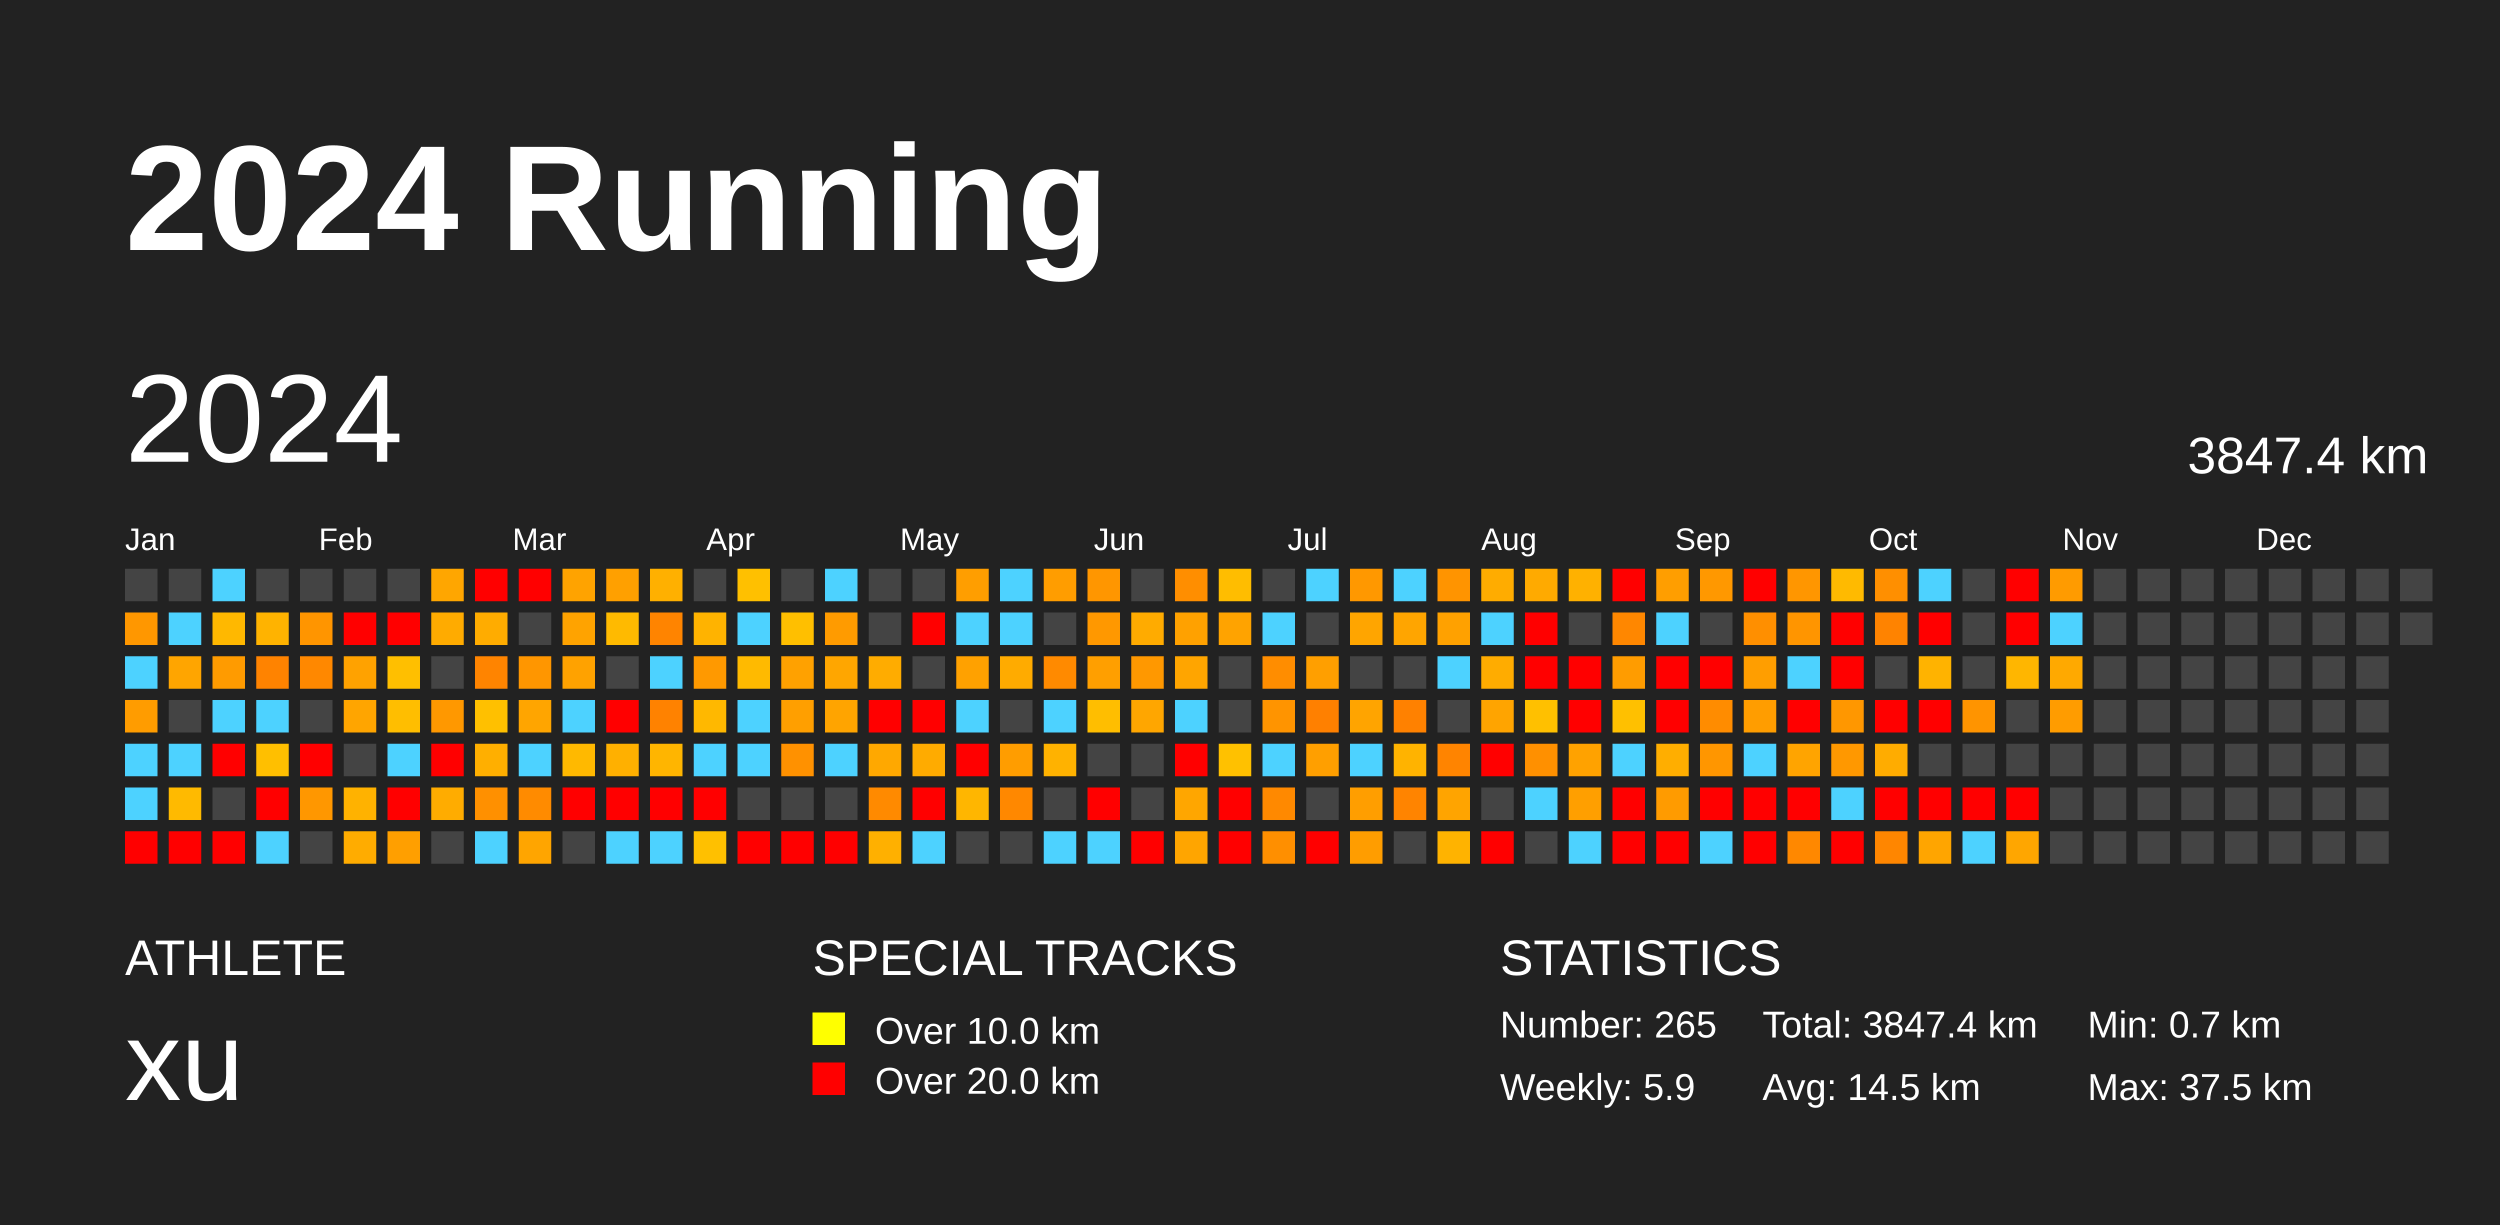
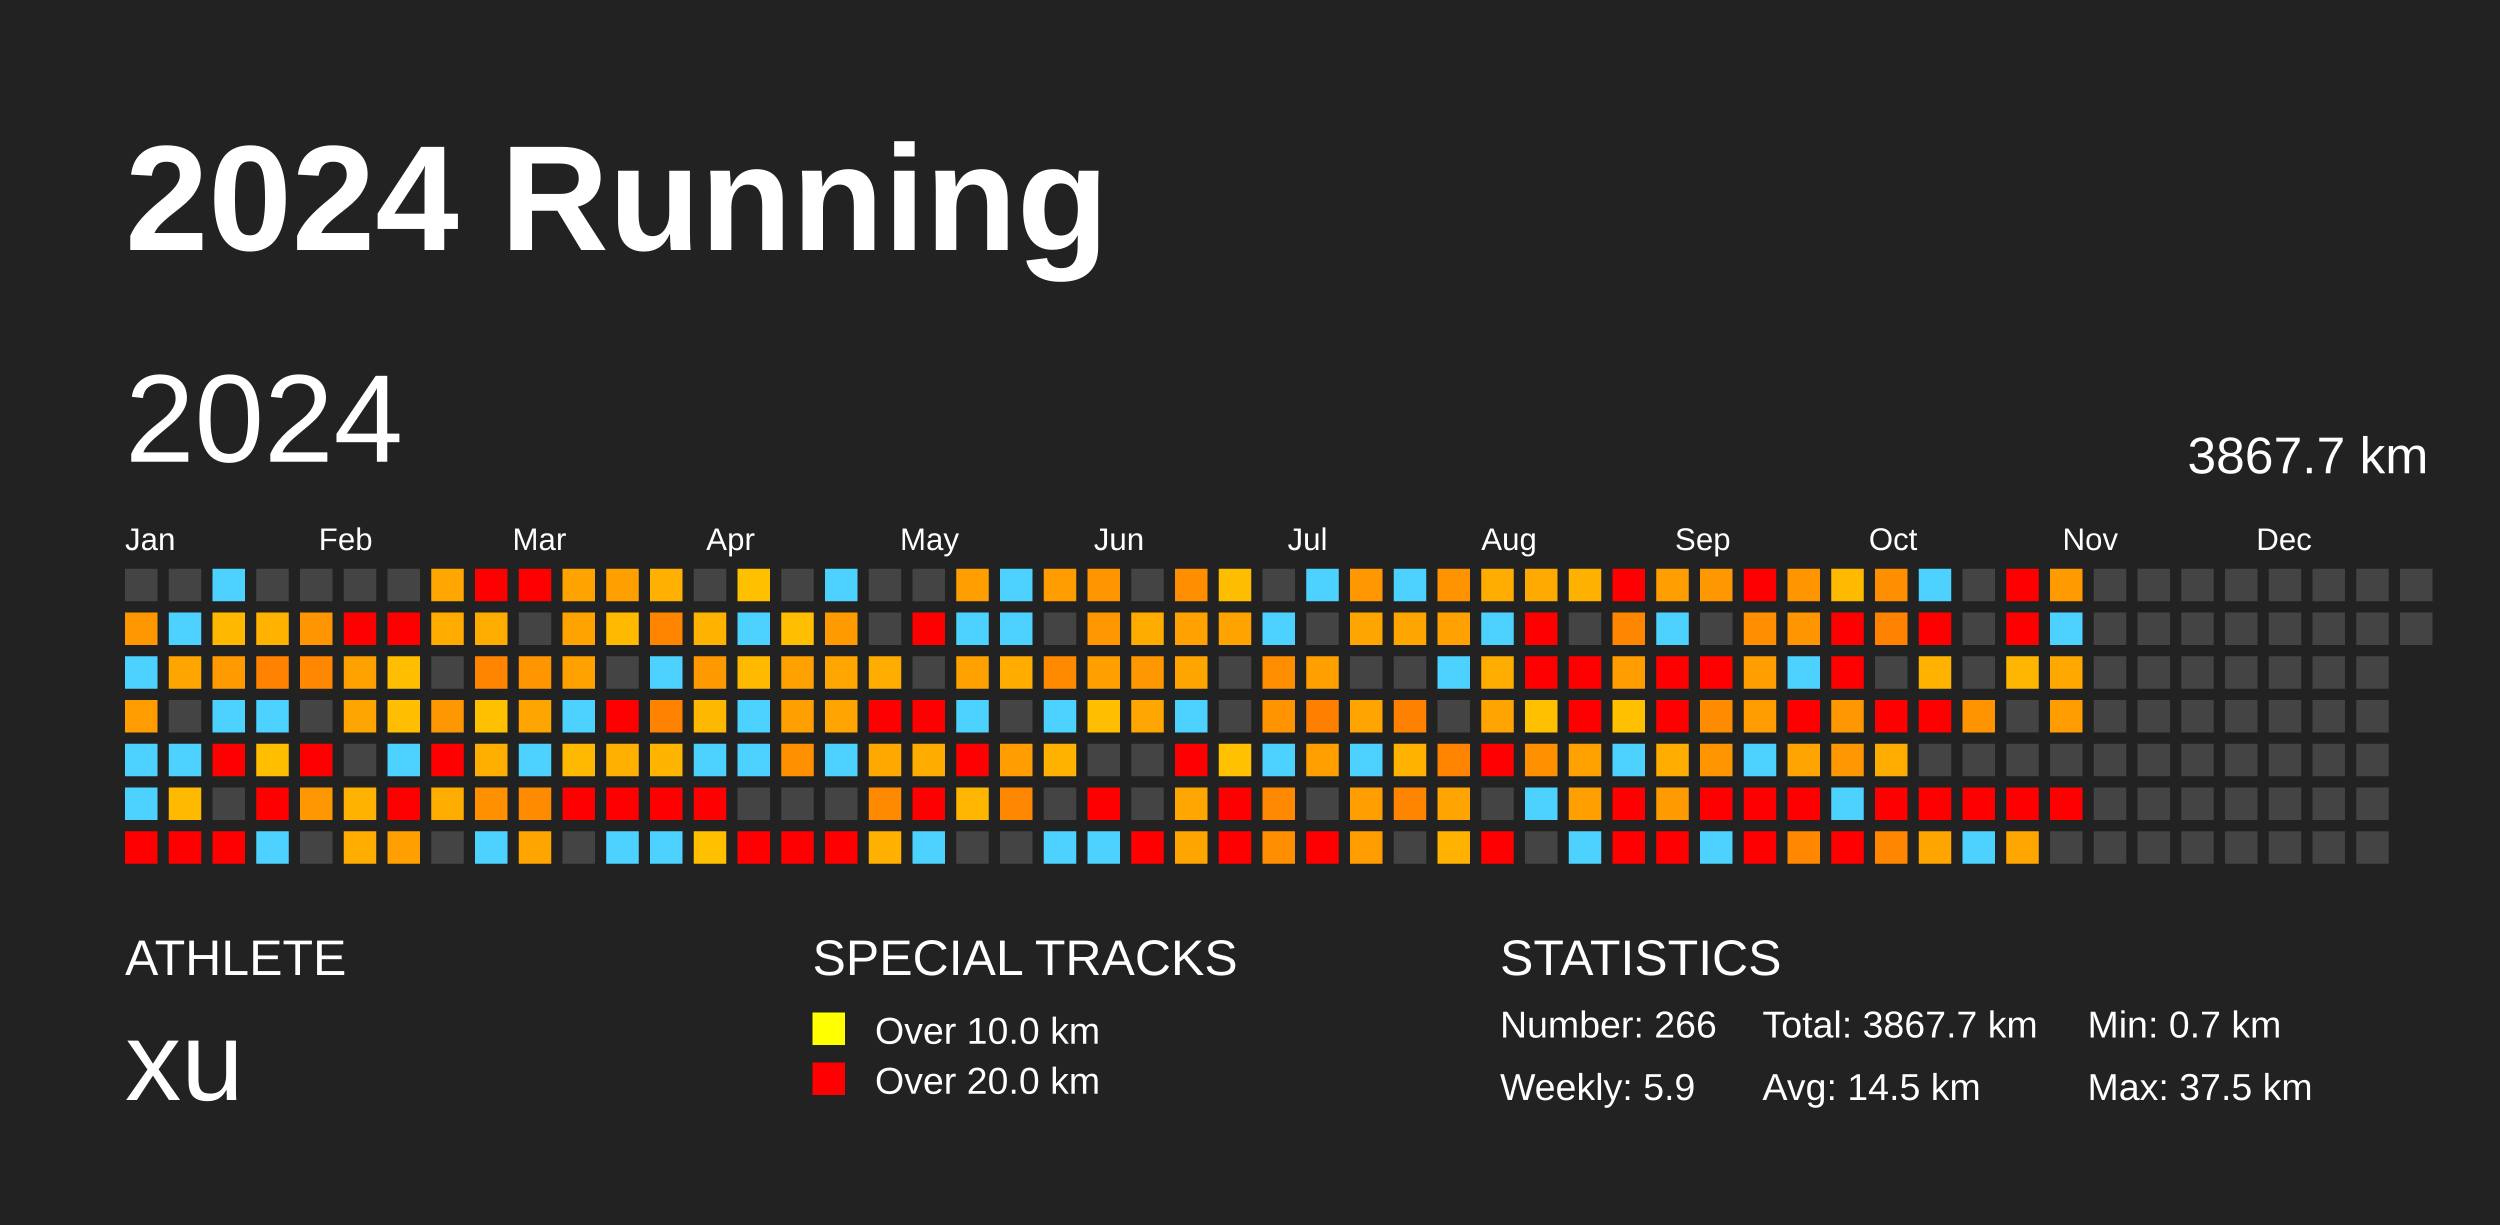
<svg xmlns="http://www.w3.org/2000/svg" baseProfile="full" height="98mm" version="1.1" viewBox="0,0,200,98" width="200mm">
  <defs />
  <rect fill="#222222" height="98" width="200" x="0" y="0" />
  <text fill="#FFFFFF" style="font-size:12px; font-family:Arial; font-weight:bold;" x="10" y="20">2024 Running</text>
  <text fill="#FFFFFF" style="font-size:4px; font-family:Arial" x="10" y="78">ATHLETE</text>
  <text fill="#FFFFFF" style="font-size:9px; font-family:Arial" x="10" y="88">xu</text>
  <text fill="#FFFFFF" style="font-size:4px; font-family:Arial" x="65" y="78">SPECIAL TRACKS</text>
  <rect fill="yellow" height="2.6" width="2.6" x="65" y="81" />
  <text fill="#FFFFFF" style="font-size:3px; font-family:Arial" x="70" y="83.5">Over 10.0 km</text>
  <rect fill="red" height="2.6" width="2.6" x="65" y="85" />
  <text fill="#FFFFFF" style="font-size:3px; font-family:Arial" x="70" y="87.5">Over 20.0 km</text>
  <text fill="#FFFFFF" style="font-size:4px; font-family:Arial" x="120" y="78">STATISTICS</text>
-   <text fill="#FFFFFF" style="font-size:3px; font-family:Arial" x="120" y="83">Number: 265</text>
+   <text fill="#FFFFFF" style="font-size:3px; font-family:Arial" x="120" y="83">Number: 266</text>
  <text fill="#FFFFFF" style="font-size:3px; font-family:Arial" x="120" y="88">Weekly: 5.9</text>
-   <text fill="#FFFFFF" style="font-size:3px; font-family:Arial" x="141" y="83">Total: 3847.4 km</text>
+   <text fill="#FFFFFF" style="font-size:3px; font-family:Arial" x="141" y="83">Total: 3867.7 km</text>
  <text fill="#FFFFFF" style="font-size:3px; font-family:Arial" x="141" y="88">Avg: 14.5 km</text>
  <text fill="#FFFFFF" style="font-size:3px; font-family:Arial" x="167" y="83">Min: 0.7 km</text>
  <text fill="#FFFFFF" style="font-size:3px; font-family:Arial" x="167" y="88">Max: 37.5 km</text>
  <text dominant-baseline="hanging" fill="#FFFFFF" style="font-size:10.0px; font-family:Arial;" x="10" y="30">2024</text>
-   <text dominant-baseline="hanging" fill="#FFFFFF" style="font-size:4.125px; font-family:Arial;" x="175" y="35">3847.4 km</text>
+   <text dominant-baseline="hanging" fill="#FFFFFF" style="font-size:4.125px; font-family:Arial;" x="175" y="35">3867.7 km</text>
  <text fill="#FFFFFF" style="font-size:2.5px; font-family:Arial" x="10.0" y="44">Jan</text>
  <text fill="#FFFFFF" style="font-size:2.5px; font-family:Arial" x="25.5" y="44">Feb</text>
  <text fill="#FFFFFF" style="font-size:2.5px; font-family:Arial" x="41.0" y="44">Mar</text>
  <text fill="#FFFFFF" style="font-size:2.5px; font-family:Arial" x="56.5" y="44">Apr</text>
  <text fill="#FFFFFF" style="font-size:2.5px; font-family:Arial" x="72.0" y="44">May</text>
  <text fill="#FFFFFF" style="font-size:2.5px; font-family:Arial" x="87.5" y="44">Jun</text>
  <text fill="#FFFFFF" style="font-size:2.5px; font-family:Arial" x="103.0" y="44">Jul</text>
  <text fill="#FFFFFF" style="font-size:2.5px; font-family:Arial" x="118.5" y="44">Aug</text>
  <text fill="#FFFFFF" style="font-size:2.5px; font-family:Arial" x="134.0" y="44">Sep</text>
  <text fill="#FFFFFF" style="font-size:2.5px; font-family:Arial" x="149.5" y="44">Oct</text>
  <text fill="#FFFFFF" style="font-size:2.5px; font-family:Arial" x="165.0" y="44">Nov</text>
  <text fill="#FFFFFF" style="font-size:2.5px; font-family:Arial" x="180.5" y="44">Dec</text>
  <rect fill="#444444" height="2.6" width="2.6" x="10.0" y="45.5" />
  <rect fill="#ff9700" height="2.6" width="2.6" x="10.0" y="49.0" />
  <rect fill="#4dd2ff" height="2.6" width="2.6" x="10.0" y="52.5" />
  <rect fill="#ff9c00" height="2.6" width="2.6" x="10.0" y="56.0" />
  <rect fill="#4dd2ff" height="2.6" width="2.6" x="10.0" y="59.5" />
  <rect fill="#4dd2ff" height="2.6" width="2.6" x="10.0" y="63.0" />
  <rect fill="red" height="2.6" width="2.6" x="10.0" y="66.5" />
  <rect fill="#444444" height="2.6" width="2.6" x="13.5" y="45.5" />
  <rect fill="#4dd2ff" height="2.6" width="2.6" x="13.5" y="49.0" />
  <rect fill="#ffa500" height="2.6" width="2.6" x="13.5" y="52.5" />
  <rect fill="#444444" height="2.6" width="2.6" x="13.5" y="56.0" />
  <rect fill="#4dd2ff" height="2.6" width="2.6" x="13.5" y="59.5" />
  <rect fill="#ffba00" height="2.6" width="2.6" x="13.5" y="63.0" />
  <rect fill="red" height="2.6" width="2.6" x="13.5" y="66.5" />
  <rect fill="#4dd2ff" height="2.6" width="2.6" x="17.0" y="45.5" />
  <rect fill="#ffb800" height="2.6" width="2.6" x="17.0" y="49.0" />
  <rect fill="#ff9b00" height="2.6" width="2.6" x="17.0" y="52.5" />
  <rect fill="#4dd2ff" height="2.6" width="2.6" x="17.0" y="56.0" />
  <rect fill="red" height="2.6" width="2.6" x="17.0" y="59.5" />
  <rect fill="#444444" height="2.6" width="2.6" x="17.0" y="63.0" />
  <rect fill="red" height="2.6" width="2.6" x="17.0" y="66.5" />
  <rect fill="#444444" height="2.6" width="2.6" x="20.5" y="45.5" />
  <rect fill="#ffb300" height="2.6" width="2.6" x="20.5" y="49.0" />
  <rect fill="#ff8300" height="2.6" width="2.6" x="20.5" y="52.5" />
  <rect fill="#4dd2ff" height="2.6" width="2.6" x="20.5" y="56.0" />
  <rect fill="#ffbf00" height="2.6" width="2.6" x="20.5" y="59.5" />
  <rect fill="red" height="2.6" width="2.6" x="20.5" y="63.0" />
  <rect fill="#4dd2ff" height="2.6" width="2.6" x="20.5" y="66.5" />
  <rect fill="#444444" height="2.6" width="2.6" x="24.0" y="45.5" />
  <rect fill="#ff9500" height="2.6" width="2.6" x="24.0" y="49.0" />
  <rect fill="#ff8800" height="2.6" width="2.6" x="24.0" y="52.5" />
  <rect fill="#444444" height="2.6" width="2.6" x="24.0" y="56.0" />
  <rect fill="red" height="2.6" width="2.6" x="24.0" y="59.5" />
  <rect fill="#ff9700" height="2.6" width="2.6" x="24.0" y="63.0" />
  <rect fill="#444444" height="2.6" width="2.6" x="24.0" y="66.5" />
  <rect fill="#444444" height="2.6" width="2.6" x="27.5" y="45.5" />
  <rect fill="red" height="2.6" width="2.6" x="27.5" y="49.0" />
  <rect fill="#ffa200" height="2.6" width="2.6" x="27.5" y="52.5" />
  <rect fill="#ffa500" height="2.6" width="2.6" x="27.5" y="56.0" />
  <rect fill="#444444" height="2.6" width="2.6" x="27.5" y="59.5" />
  <rect fill="#ffb200" height="2.6" width="2.6" x="27.5" y="63.0" />
  <rect fill="#ffac00" height="2.6" width="2.6" x="27.5" y="66.5" />
  <rect fill="#444444" height="2.6" width="2.6" x="31.0" y="45.5" />
  <rect fill="red" height="2.6" width="2.6" x="31.0" y="49.0" />
  <rect fill="#ffbf00" height="2.6" width="2.6" x="31.0" y="52.5" />
  <rect fill="#ffbe00" height="2.6" width="2.6" x="31.0" y="56.0" />
  <rect fill="#4dd2ff" height="2.6" width="2.6" x="31.0" y="59.5" />
  <rect fill="red" height="2.6" width="2.6" x="31.0" y="63.0" />
  <rect fill="#ff9f00" height="2.6" width="2.6" x="31.0" y="66.5" />
  <rect fill="#ffa600" height="2.6" width="2.6" x="34.5" y="45.5" />
  <rect fill="#ffab00" height="2.6" width="2.6" x="34.5" y="49.0" />
  <rect fill="#444444" height="2.6" width="2.6" x="34.5" y="52.5" />
  <rect fill="#ff9800" height="2.6" width="2.6" x="34.5" y="56.0" />
  <rect fill="red" height="2.6" width="2.6" x="34.5" y="59.5" />
  <rect fill="#ffac00" height="2.6" width="2.6" x="34.5" y="63.0" />
  <rect fill="#444444" height="2.6" width="2.6" x="34.5" y="66.5" />
  <rect fill="red" height="2.6" width="2.6" x="38.0" y="45.5" />
  <rect fill="#ffac00" height="2.6" width="2.6" x="38.0" y="49.0" />
  <rect fill="#ff8400" height="2.6" width="2.6" x="38.0" y="52.5" />
  <rect fill="#ffc000" height="2.6" width="2.6" x="38.0" y="56.0" />
  <rect fill="#ffaf00" height="2.6" width="2.6" x="38.0" y="59.5" />
  <rect fill="#ff9000" height="2.6" width="2.6" x="38.0" y="63.0" />
  <rect fill="#4dd2ff" height="2.6" width="2.6" x="38.0" y="66.5" />
  <rect fill="red" height="2.6" width="2.6" x="41.5" y="45.5" />
  <rect fill="#444444" height="2.6" width="2.6" x="41.5" y="49.0" />
  <rect fill="#ff9600" height="2.6" width="2.6" x="41.5" y="52.5" />
  <rect fill="#ffa500" height="2.6" width="2.6" x="41.5" y="56.0" />
  <rect fill="#4dd2ff" height="2.6" width="2.6" x="41.5" y="59.5" />
  <rect fill="#ff8b00" height="2.6" width="2.6" x="41.5" y="63.0" />
  <rect fill="#ffa500" height="2.6" width="2.6" x="41.5" y="66.5" />
  <rect fill="#ffa300" height="2.6" width="2.6" x="45.0" y="45.5" />
  <rect fill="#ffa300" height="2.6" width="2.6" x="45.0" y="49.0" />
  <rect fill="#ffa200" height="2.6" width="2.6" x="45.0" y="52.5" />
  <rect fill="#4dd2ff" height="2.6" width="2.6" x="45.0" y="56.0" />
  <rect fill="#ffb900" height="2.6" width="2.6" x="45.0" y="59.5" />
  <rect fill="red" height="2.6" width="2.6" x="45.0" y="63.0" />
  <rect fill="#444444" height="2.6" width="2.6" x="45.0" y="66.5" />
  <rect fill="#ffa000" height="2.6" width="2.6" x="48.5" y="45.5" />
  <rect fill="#ffba00" height="2.6" width="2.6" x="48.5" y="49.0" />
  <rect fill="#444444" height="2.6" width="2.6" x="48.5" y="52.5" />
  <rect fill="red" height="2.6" width="2.6" x="48.5" y="56.0" />
  <rect fill="#ffb000" height="2.6" width="2.6" x="48.5" y="59.5" />
  <rect fill="red" height="2.6" width="2.6" x="48.5" y="63.0" />
  <rect fill="#4dd2ff" height="2.6" width="2.6" x="48.5" y="66.5" />
  <rect fill="#ffb000" height="2.6" width="2.6" x="52.0" y="45.5" />
  <rect fill="#ff8400" height="2.6" width="2.6" x="52.0" y="49.0" />
  <rect fill="#4dd2ff" height="2.6" width="2.6" x="52.0" y="52.5" />
  <rect fill="#ff8200" height="2.6" width="2.6" x="52.0" y="56.0" />
  <rect fill="#ffb500" height="2.6" width="2.6" x="52.0" y="59.5" />
  <rect fill="red" height="2.6" width="2.6" x="52.0" y="63.0" />
  <rect fill="#4dd2ff" height="2.6" width="2.6" x="52.0" y="66.5" />
  <rect fill="#444444" height="2.6" width="2.6" x="55.5" y="45.5" />
  <rect fill="#ffb300" height="2.6" width="2.6" x="55.5" y="49.0" />
  <rect fill="#ff9900" height="2.6" width="2.6" x="55.5" y="52.5" />
  <rect fill="#ffb800" height="2.6" width="2.6" x="55.5" y="56.0" />
  <rect fill="#4dd2ff" height="2.6" width="2.6" x="55.5" y="59.5" />
  <rect fill="red" height="2.6" width="2.6" x="55.5" y="63.0" />
  <rect fill="#ffc000" height="2.6" width="2.6" x="55.5" y="66.5" />
  <rect fill="#ffc000" height="2.6" width="2.6" x="59.0" y="45.5" />
  <rect fill="#4dd2ff" height="2.6" width="2.6" x="59.0" y="49.0" />
  <rect fill="#ffba00" height="2.6" width="2.6" x="59.0" y="52.5" />
  <rect fill="#4dd2ff" height="2.6" width="2.6" x="59.0" y="56.0" />
  <rect fill="#4dd2ff" height="2.6" width="2.6" x="59.0" y="59.5" />
  <rect fill="#444444" height="2.6" width="2.6" x="59.0" y="63.0" />
  <rect fill="red" height="2.6" width="2.6" x="59.0" y="66.5" />
  <rect fill="#444444" height="2.6" width="2.6" x="62.5" y="45.5" />
  <rect fill="#ffbf00" height="2.6" width="2.6" x="62.5" y="49.0" />
  <rect fill="#ffa100" height="2.6" width="2.6" x="62.5" y="52.5" />
  <rect fill="#ff9f00" height="2.6" width="2.6" x="62.5" y="56.0" />
  <rect fill="#ff9100" height="2.6" width="2.6" x="62.5" y="59.5" />
  <rect fill="#444444" height="2.6" width="2.6" x="62.5" y="63.0" />
  <rect fill="red" height="2.6" width="2.6" x="62.5" y="66.5" />
  <rect fill="#4dd2ff" height="2.6" width="2.6" x="66.0" y="45.5" />
  <rect fill="#ff9b00" height="2.6" width="2.6" x="66.0" y="49.0" />
  <rect fill="#ffa600" height="2.6" width="2.6" x="66.0" y="52.5" />
  <rect fill="#ffa400" height="2.6" width="2.6" x="66.0" y="56.0" />
  <rect fill="#4dd2ff" height="2.6" width="2.6" x="66.0" y="59.5" />
  <rect fill="#444444" height="2.6" width="2.6" x="66.0" y="63.0" />
  <rect fill="red" height="2.6" width="2.6" x="66.0" y="66.5" />
  <rect fill="#444444" height="2.6" width="2.6" x="69.5" y="45.5" />
  <rect fill="#444444" height="2.6" width="2.6" x="69.5" y="49.0" />
  <rect fill="#ffac00" height="2.6" width="2.6" x="69.5" y="52.5" />
  <rect fill="red" height="2.6" width="2.6" x="69.5" y="56.0" />
  <rect fill="#ffa800" height="2.6" width="2.6" x="69.5" y="59.5" />
  <rect fill="#ff8a00" height="2.6" width="2.6" x="69.5" y="63.0" />
  <rect fill="#ffb000" height="2.6" width="2.6" x="69.5" y="66.5" />
  <rect fill="#444444" height="2.6" width="2.6" x="73.0" y="45.5" />
  <rect fill="red" height="2.6" width="2.6" x="73.0" y="49.0" />
  <rect fill="#444444" height="2.6" width="2.6" x="73.0" y="52.5" />
  <rect fill="red" height="2.6" width="2.6" x="73.0" y="56.0" />
  <rect fill="#ffab00" height="2.6" width="2.6" x="73.0" y="59.5" />
  <rect fill="red" height="2.6" width="2.6" x="73.0" y="63.0" />
  <rect fill="#4dd2ff" height="2.6" width="2.6" x="73.0" y="66.5" />
  <rect fill="#ff9e00" height="2.6" width="2.6" x="76.5" y="45.5" />
  <rect fill="#4dd2ff" height="2.6" width="2.6" x="76.5" y="49.0" />
  <rect fill="#ffa100" height="2.6" width="2.6" x="76.5" y="52.5" />
  <rect fill="#4dd2ff" height="2.6" width="2.6" x="76.5" y="56.0" />
  <rect fill="red" height="2.6" width="2.6" x="76.5" y="59.5" />
  <rect fill="#ffb600" height="2.6" width="2.6" x="76.5" y="63.0" />
  <rect fill="#444444" height="2.6" width="2.6" x="76.5" y="66.5" />
  <rect fill="#4dd2ff" height="2.6" width="2.6" x="80.0" y="45.5" />
  <rect fill="#4dd2ff" height="2.6" width="2.6" x="80.0" y="49.0" />
  <rect fill="#ffab00" height="2.6" width="2.6" x="80.0" y="52.5" />
  <rect fill="#444444" height="2.6" width="2.6" x="80.0" y="56.0" />
  <rect fill="#ff9d00" height="2.6" width="2.6" x="80.0" y="59.5" />
  <rect fill="#ff8800" height="2.6" width="2.6" x="80.0" y="63.0" />
  <rect fill="#444444" height="2.6" width="2.6" x="80.0" y="66.5" />
  <rect fill="#ff9d00" height="2.6" width="2.6" x="83.5" y="45.5" />
  <rect fill="#444444" height="2.6" width="2.6" x="83.5" y="49.0" />
  <rect fill="#ff8a00" height="2.6" width="2.6" x="83.5" y="52.5" />
  <rect fill="#4dd2ff" height="2.6" width="2.6" x="83.5" y="56.0" />
  <rect fill="#ffb200" height="2.6" width="2.6" x="83.5" y="59.5" />
  <rect fill="#444444" height="2.6" width="2.6" x="83.5" y="63.0" />
  <rect fill="#4dd2ff" height="2.6" width="2.6" x="83.5" y="66.5" />
  <rect fill="#ff9600" height="2.6" width="2.6" x="87.0" y="45.5" />
  <rect fill="#ff9800" height="2.6" width="2.6" x="87.0" y="49.0" />
  <rect fill="#ff9f00" height="2.6" width="2.6" x="87.0" y="52.5" />
  <rect fill="#ffbe00" height="2.6" width="2.6" x="87.0" y="56.0" />
  <rect fill="#444444" height="2.6" width="2.6" x="87.0" y="59.5" />
  <rect fill="red" height="2.6" width="2.6" x="87.0" y="63.0" />
  <rect fill="#4dd2ff" height="2.6" width="2.6" x="87.0" y="66.5" />
  <rect fill="#444444" height="2.6" width="2.6" x="90.5" y="45.5" />
  <rect fill="#ffab00" height="2.6" width="2.6" x="90.5" y="49.0" />
  <rect fill="#ff9800" height="2.6" width="2.6" x="90.5" y="52.5" />
  <rect fill="#ffa600" height="2.6" width="2.6" x="90.5" y="56.0" />
  <rect fill="#444444" height="2.6" width="2.6" x="90.5" y="59.5" />
  <rect fill="#444444" height="2.6" width="2.6" x="90.5" y="63.0" />
  <rect fill="red" height="2.6" width="2.6" x="90.5" y="66.5" />
  <rect fill="#ff8e00" height="2.6" width="2.6" x="94.0" y="45.5" />
  <rect fill="#ffa100" height="2.6" width="2.6" x="94.0" y="49.0" />
  <rect fill="#ffa500" height="2.6" width="2.6" x="94.0" y="52.5" />
  <rect fill="#4dd2ff" height="2.6" width="2.6" x="94.0" y="56.0" />
  <rect fill="red" height="2.6" width="2.6" x="94.0" y="59.5" />
  <rect fill="#ffa600" height="2.6" width="2.6" x="94.0" y="63.0" />
  <rect fill="#ffa500" height="2.6" width="2.6" x="94.0" y="66.5" />
  <rect fill="#ffbd00" height="2.6" width="2.6" x="97.5" y="45.5" />
  <rect fill="#ffa300" height="2.6" width="2.6" x="97.5" y="49.0" />
  <rect fill="#444444" height="2.6" width="2.6" x="97.5" y="52.5" />
  <rect fill="#444444" height="2.6" width="2.6" x="97.5" y="56.0" />
  <rect fill="#ffc100" height="2.6" width="2.6" x="97.5" y="59.5" />
  <rect fill="red" height="2.6" width="2.6" x="97.5" y="63.0" />
  <rect fill="red" height="2.6" width="2.6" x="97.5" y="66.5" />
  <rect fill="#444444" height="2.6" width="2.6" x="101.0" y="45.5" />
  <rect fill="#4dd2ff" height="2.6" width="2.6" x="101.0" y="49.0" />
  <rect fill="#ff8d00" height="2.6" width="2.6" x="101.0" y="52.5" />
  <rect fill="#ff9400" height="2.6" width="2.6" x="101.0" y="56.0" />
  <rect fill="#4dd2ff" height="2.6" width="2.6" x="101.0" y="59.5" />
  <rect fill="#ff8900" height="2.6" width="2.6" x="101.0" y="63.0" />
  <rect fill="#ff8f00" height="2.6" width="2.6" x="101.0" y="66.5" />
  <rect fill="#4dd2ff" height="2.6" width="2.6" x="104.5" y="45.5" />
  <rect fill="#444444" height="2.6" width="2.6" x="104.5" y="49.0" />
  <rect fill="#ff9f00" height="2.6" width="2.6" x="104.5" y="52.5" />
  <rect fill="#ff8000" height="2.6" width="2.6" x="104.5" y="56.0" />
  <rect fill="#ff9f00" height="2.6" width="2.6" x="104.5" y="59.5" />
  <rect fill="#444444" height="2.6" width="2.6" x="104.5" y="63.0" />
  <rect fill="red" height="2.6" width="2.6" x="104.5" y="66.5" />
  <rect fill="#ff9800" height="2.6" width="2.6" x="108.0" y="45.5" />
  <rect fill="#ffa500" height="2.6" width="2.6" x="108.0" y="49.0" />
  <rect fill="#444444" height="2.6" width="2.6" x="108.0" y="52.5" />
  <rect fill="#ffa400" height="2.6" width="2.6" x="108.0" y="56.0" />
  <rect fill="#4dd2ff" height="2.6" width="2.6" x="108.0" y="59.5" />
  <rect fill="#ff9e00" height="2.6" width="2.6" x="108.0" y="63.0" />
  <rect fill="#ff9d00" height="2.6" width="2.6" x="108.0" y="66.5" />
  <rect fill="#4dd2ff" height="2.6" width="2.6" x="111.5" y="45.5" />
  <rect fill="#ffa500" height="2.6" width="2.6" x="111.5" y="49.0" />
  <rect fill="#444444" height="2.6" width="2.6" x="111.5" y="52.5" />
  <rect fill="#ff8100" height="2.6" width="2.6" x="111.5" y="56.0" />
  <rect fill="#ffb300" height="2.6" width="2.6" x="111.5" y="59.5" />
  <rect fill="#ff8400" height="2.6" width="2.6" x="111.5" y="63.0" />
  <rect fill="#444444" height="2.6" width="2.6" x="111.5" y="66.5" />
  <rect fill="#ff9400" height="2.6" width="2.6" x="115.0" y="45.5" />
  <rect fill="#ffa100" height="2.6" width="2.6" x="115.0" y="49.0" />
  <rect fill="#4dd2ff" height="2.6" width="2.6" x="115.0" y="52.5" />
  <rect fill="#444444" height="2.6" width="2.6" x="115.0" y="56.0" />
  <rect fill="#ff8400" height="2.6" width="2.6" x="115.0" y="59.5" />
  <rect fill="#ffa400" height="2.6" width="2.6" x="115.0" y="63.0" />
  <rect fill="#ffb300" height="2.6" width="2.6" x="115.0" y="66.5" />
  <rect fill="#ffac00" height="2.6" width="2.6" x="118.5" y="45.5" />
  <rect fill="#4dd2ff" height="2.6" width="2.6" x="118.5" y="49.0" />
  <rect fill="#ffac00" height="2.6" width="2.6" x="118.5" y="52.5" />
  <rect fill="#ffa400" height="2.6" width="2.6" x="118.5" y="56.0" />
  <rect fill="red" height="2.6" width="2.6" x="118.5" y="59.5" />
  <rect fill="#444444" height="2.6" width="2.6" x="118.5" y="63.0" />
  <rect fill="red" height="2.6" width="2.6" x="118.5" y="66.5" />
  <rect fill="#ffaa00" height="2.6" width="2.6" x="122.0" y="45.5" />
  <rect fill="red" height="2.6" width="2.6" x="122.0" y="49.0" />
  <rect fill="red" height="2.6" width="2.6" x="122.0" y="52.5" />
  <rect fill="#ffc000" height="2.6" width="2.6" x="122.0" y="56.0" />
  <rect fill="#ff9000" height="2.6" width="2.6" x="122.0" y="59.5" />
  <rect fill="#4dd2ff" height="2.6" width="2.6" x="122.0" y="63.0" />
  <rect fill="#444444" height="2.6" width="2.6" x="122.0" y="66.5" />
  <rect fill="#ffb100" height="2.6" width="2.6" x="125.5" y="45.5" />
  <rect fill="#444444" height="2.6" width="2.6" x="125.5" y="49.0" />
  <rect fill="red" height="2.6" width="2.6" x="125.5" y="52.5" />
  <rect fill="red" height="2.6" width="2.6" x="125.5" y="56.0" />
  <rect fill="#ffa200" height="2.6" width="2.6" x="125.5" y="59.5" />
  <rect fill="#ff9f00" height="2.6" width="2.6" x="125.5" y="63.0" />
  <rect fill="#4dd2ff" height="2.6" width="2.6" x="125.5" y="66.5" />
  <rect fill="red" height="2.6" width="2.6" x="129.0" y="45.5" />
  <rect fill="#ff8700" height="2.6" width="2.6" x="129.0" y="49.0" />
  <rect fill="#ff9c00" height="2.6" width="2.6" x="129.0" y="52.5" />
  <rect fill="#ffc000" height="2.6" width="2.6" x="129.0" y="56.0" />
  <rect fill="#4dd2ff" height="2.6" width="2.6" x="129.0" y="59.5" />
  <rect fill="red" height="2.6" width="2.6" x="129.0" y="63.0" />
  <rect fill="red" height="2.6" width="2.6" x="129.0" y="66.5" />
  <rect fill="#ff9e00" height="2.6" width="2.6" x="132.5" y="45.5" />
  <rect fill="#4dd2ff" height="2.6" width="2.6" x="132.5" y="49.0" />
  <rect fill="red" height="2.6" width="2.6" x="132.5" y="52.5" />
  <rect fill="red" height="2.6" width="2.6" x="132.5" y="56.0" />
  <rect fill="#ffae00" height="2.6" width="2.6" x="132.5" y="59.5" />
  <rect fill="#ff9b00" height="2.6" width="2.6" x="132.5" y="63.0" />
  <rect fill="red" height="2.6" width="2.6" x="132.5" y="66.5" />
  <rect fill="#ff9800" height="2.6" width="2.6" x="136.0" y="45.5" />
  <rect fill="#444444" height="2.6" width="2.6" x="136.0" y="49.0" />
  <rect fill="red" height="2.6" width="2.6" x="136.0" y="52.5" />
  <rect fill="#ff8c00" height="2.6" width="2.6" x="136.0" y="56.0" />
  <rect fill="#ff9600" height="2.6" width="2.6" x="136.0" y="59.5" />
  <rect fill="red" height="2.6" width="2.6" x="136.0" y="63.0" />
  <rect fill="#4dd2ff" height="2.6" width="2.6" x="136.0" y="66.5" />
  <rect fill="red" height="2.6" width="2.6" x="139.5" y="45.5" />
  <rect fill="#ff8f00" height="2.6" width="2.6" x="139.5" y="49.0" />
  <rect fill="#ff9e00" height="2.6" width="2.6" x="139.5" y="52.5" />
  <rect fill="#ff9d00" height="2.6" width="2.6" x="139.5" y="56.0" />
  <rect fill="#4dd2ff" height="2.6" width="2.6" x="139.5" y="59.5" />
  <rect fill="red" height="2.6" width="2.6" x="139.5" y="63.0" />
  <rect fill="red" height="2.6" width="2.6" x="139.5" y="66.5" />
  <rect fill="#ff9600" height="2.6" width="2.6" x="143.0" y="45.5" />
  <rect fill="#ff9500" height="2.6" width="2.6" x="143.0" y="49.0" />
  <rect fill="#4dd2ff" height="2.6" width="2.6" x="143.0" y="52.5" />
  <rect fill="red" height="2.6" width="2.6" x="143.0" y="56.0" />
  <rect fill="#ffa400" height="2.6" width="2.6" x="143.0" y="59.5" />
  <rect fill="red" height="2.6" width="2.6" x="143.0" y="63.0" />
  <rect fill="#ff8800" height="2.6" width="2.6" x="143.0" y="66.5" />
  <rect fill="#ffba00" height="2.6" width="2.6" x="146.5" y="45.5" />
  <rect fill="red" height="2.6" width="2.6" x="146.5" y="49.0" />
  <rect fill="red" height="2.6" width="2.6" x="146.5" y="52.5" />
  <rect fill="#ff9700" height="2.6" width="2.6" x="146.5" y="56.0" />
  <rect fill="#ff9800" height="2.6" width="2.6" x="146.5" y="59.5" />
  <rect fill="#4dd2ff" height="2.6" width="2.6" x="146.5" y="63.0" />
  <rect fill="red" height="2.6" width="2.6" x="146.5" y="66.5" />
  <rect fill="#ff8f00" height="2.6" width="2.6" x="150.0" y="45.5" />
  <rect fill="#ff8300" height="2.6" width="2.6" x="150.0" y="49.0" />
  <rect fill="#444444" height="2.6" width="2.6" x="150.0" y="52.5" />
  <rect fill="red" height="2.6" width="2.6" x="150.0" y="56.0" />
  <rect fill="#ffac00" height="2.6" width="2.6" x="150.0" y="59.5" />
  <rect fill="red" height="2.6" width="2.6" x="150.0" y="63.0" />
  <rect fill="#ff8600" height="2.6" width="2.6" x="150.0" y="66.5" />
  <rect fill="#4dd2ff" height="2.6" width="2.6" x="153.5" y="45.5" />
  <rect fill="red" height="2.6" width="2.6" x="153.5" y="49.0" />
  <rect fill="#ffb300" height="2.6" width="2.6" x="153.5" y="52.5" />
  <rect fill="red" height="2.6" width="2.6" x="153.5" y="56.0" />
  <rect fill="#444444" height="2.6" width="2.6" x="153.5" y="59.5" />
  <rect fill="red" height="2.6" width="2.6" x="153.5" y="63.0" />
  <rect fill="#ffa500" height="2.6" width="2.6" x="153.5" y="66.5" />
  <rect fill="#444444" height="2.6" width="2.6" x="157.0" y="45.5" />
  <rect fill="#444444" height="2.6" width="2.6" x="157.0" y="49.0" />
  <rect fill="#444444" height="2.6" width="2.6" x="157.0" y="52.5" />
  <rect fill="#ff9400" height="2.6" width="2.6" x="157.0" y="56.0" />
  <rect fill="#444444" height="2.6" width="2.6" x="157.0" y="59.5" />
  <rect fill="red" height="2.6" width="2.6" x="157.0" y="63.0" />
  <rect fill="#4dd2ff" height="2.6" width="2.6" x="157.0" y="66.5" />
  <rect fill="red" height="2.6" width="2.6" x="160.5" y="45.5" />
  <rect fill="red" height="2.6" width="2.6" x="160.5" y="49.0" />
  <rect fill="#ffb600" height="2.6" width="2.6" x="160.5" y="52.5" />
  <rect fill="#444444" height="2.6" width="2.6" x="160.5" y="56.0" />
  <rect fill="#444444" height="2.6" width="2.6" x="160.5" y="59.5" />
  <rect fill="red" height="2.6" width="2.6" x="160.5" y="63.0" />
  <rect fill="#ffa600" height="2.6" width="2.6" x="160.5" y="66.5" />
  <rect fill="#ff9b00" height="2.6" width="2.6" x="164.0" y="45.5" />
  <rect fill="#4dd2ff" height="2.6" width="2.6" x="164.0" y="49.0" />
  <rect fill="#ffa900" height="2.6" width="2.6" x="164.0" y="52.5" />
  <rect fill="#ff9c00" height="2.6" width="2.6" x="164.0" y="56.0" />
  <rect fill="#444444" height="2.6" width="2.6" x="164.0" y="59.5" />
-   <rect fill="#444444" height="2.6" width="2.6" x="164.0" y="63.0" />
+   <rect fill="red" height="2.6" width="2.6" x="164.0" y="63.0" />
  <rect fill="#444444" height="2.6" width="2.6" x="164.0" y="66.5" />
  <rect fill="#444444" height="2.6" width="2.6" x="167.5" y="45.5" />
  <rect fill="#444444" height="2.6" width="2.6" x="167.5" y="49.0" />
  <rect fill="#444444" height="2.6" width="2.6" x="167.5" y="52.5" />
  <rect fill="#444444" height="2.6" width="2.6" x="167.5" y="56.0" />
  <rect fill="#444444" height="2.6" width="2.6" x="167.5" y="59.5" />
  <rect fill="#444444" height="2.6" width="2.6" x="167.5" y="63.0" />
  <rect fill="#444444" height="2.6" width="2.6" x="167.5" y="66.5" />
  <rect fill="#444444" height="2.6" width="2.6" x="171.0" y="45.5" />
  <rect fill="#444444" height="2.6" width="2.6" x="171.0" y="49.0" />
  <rect fill="#444444" height="2.6" width="2.6" x="171.0" y="52.5" />
  <rect fill="#444444" height="2.6" width="2.6" x="171.0" y="56.0" />
  <rect fill="#444444" height="2.6" width="2.6" x="171.0" y="59.5" />
  <rect fill="#444444" height="2.6" width="2.6" x="171.0" y="63.0" />
  <rect fill="#444444" height="2.6" width="2.6" x="171.0" y="66.5" />
  <rect fill="#444444" height="2.6" width="2.6" x="174.5" y="45.5" />
  <rect fill="#444444" height="2.6" width="2.6" x="174.5" y="49.0" />
  <rect fill="#444444" height="2.6" width="2.6" x="174.5" y="52.5" />
  <rect fill="#444444" height="2.6" width="2.6" x="174.5" y="56.0" />
  <rect fill="#444444" height="2.6" width="2.6" x="174.5" y="59.5" />
  <rect fill="#444444" height="2.6" width="2.6" x="174.5" y="63.0" />
  <rect fill="#444444" height="2.6" width="2.6" x="174.5" y="66.5" />
  <rect fill="#444444" height="2.6" width="2.6" x="178.0" y="45.5" />
  <rect fill="#444444" height="2.6" width="2.6" x="178.0" y="49.0" />
  <rect fill="#444444" height="2.6" width="2.6" x="178.0" y="52.5" />
  <rect fill="#444444" height="2.6" width="2.6" x="178.0" y="56.0" />
  <rect fill="#444444" height="2.6" width="2.6" x="178.0" y="59.5" />
  <rect fill="#444444" height="2.6" width="2.6" x="178.0" y="63.0" />
  <rect fill="#444444" height="2.6" width="2.6" x="178.0" y="66.5" />
  <rect fill="#444444" height="2.6" width="2.6" x="181.5" y="45.5" />
  <rect fill="#444444" height="2.6" width="2.6" x="181.5" y="49.0" />
  <rect fill="#444444" height="2.6" width="2.6" x="181.5" y="52.5" />
  <rect fill="#444444" height="2.6" width="2.6" x="181.5" y="56.0" />
  <rect fill="#444444" height="2.6" width="2.6" x="181.5" y="59.5" />
  <rect fill="#444444" height="2.6" width="2.6" x="181.5" y="63.0" />
  <rect fill="#444444" height="2.6" width="2.6" x="181.5" y="66.5" />
  <rect fill="#444444" height="2.6" width="2.6" x="185.0" y="45.5" />
  <rect fill="#444444" height="2.6" width="2.6" x="185.0" y="49.0" />
  <rect fill="#444444" height="2.6" width="2.6" x="185.0" y="52.5" />
  <rect fill="#444444" height="2.6" width="2.6" x="185.0" y="56.0" />
  <rect fill="#444444" height="2.6" width="2.6" x="185.0" y="59.5" />
  <rect fill="#444444" height="2.6" width="2.6" x="185.0" y="63.0" />
  <rect fill="#444444" height="2.6" width="2.6" x="185.0" y="66.5" />
  <rect fill="#444444" height="2.6" width="2.6" x="188.5" y="45.5" />
  <rect fill="#444444" height="2.6" width="2.6" x="188.5" y="49.0" />
  <rect fill="#444444" height="2.6" width="2.6" x="188.5" y="52.5" />
  <rect fill="#444444" height="2.6" width="2.6" x="188.5" y="56.0" />
  <rect fill="#444444" height="2.6" width="2.6" x="188.5" y="59.5" />
  <rect fill="#444444" height="2.6" width="2.6" x="188.5" y="63.0" />
  <rect fill="#444444" height="2.6" width="2.6" x="188.5" y="66.5" />
  <rect fill="#444444" height="2.6" width="2.6" x="192.0" y="45.5" />
  <rect fill="#444444" height="2.6" width="2.6" x="192.0" y="49.0" />
</svg>
